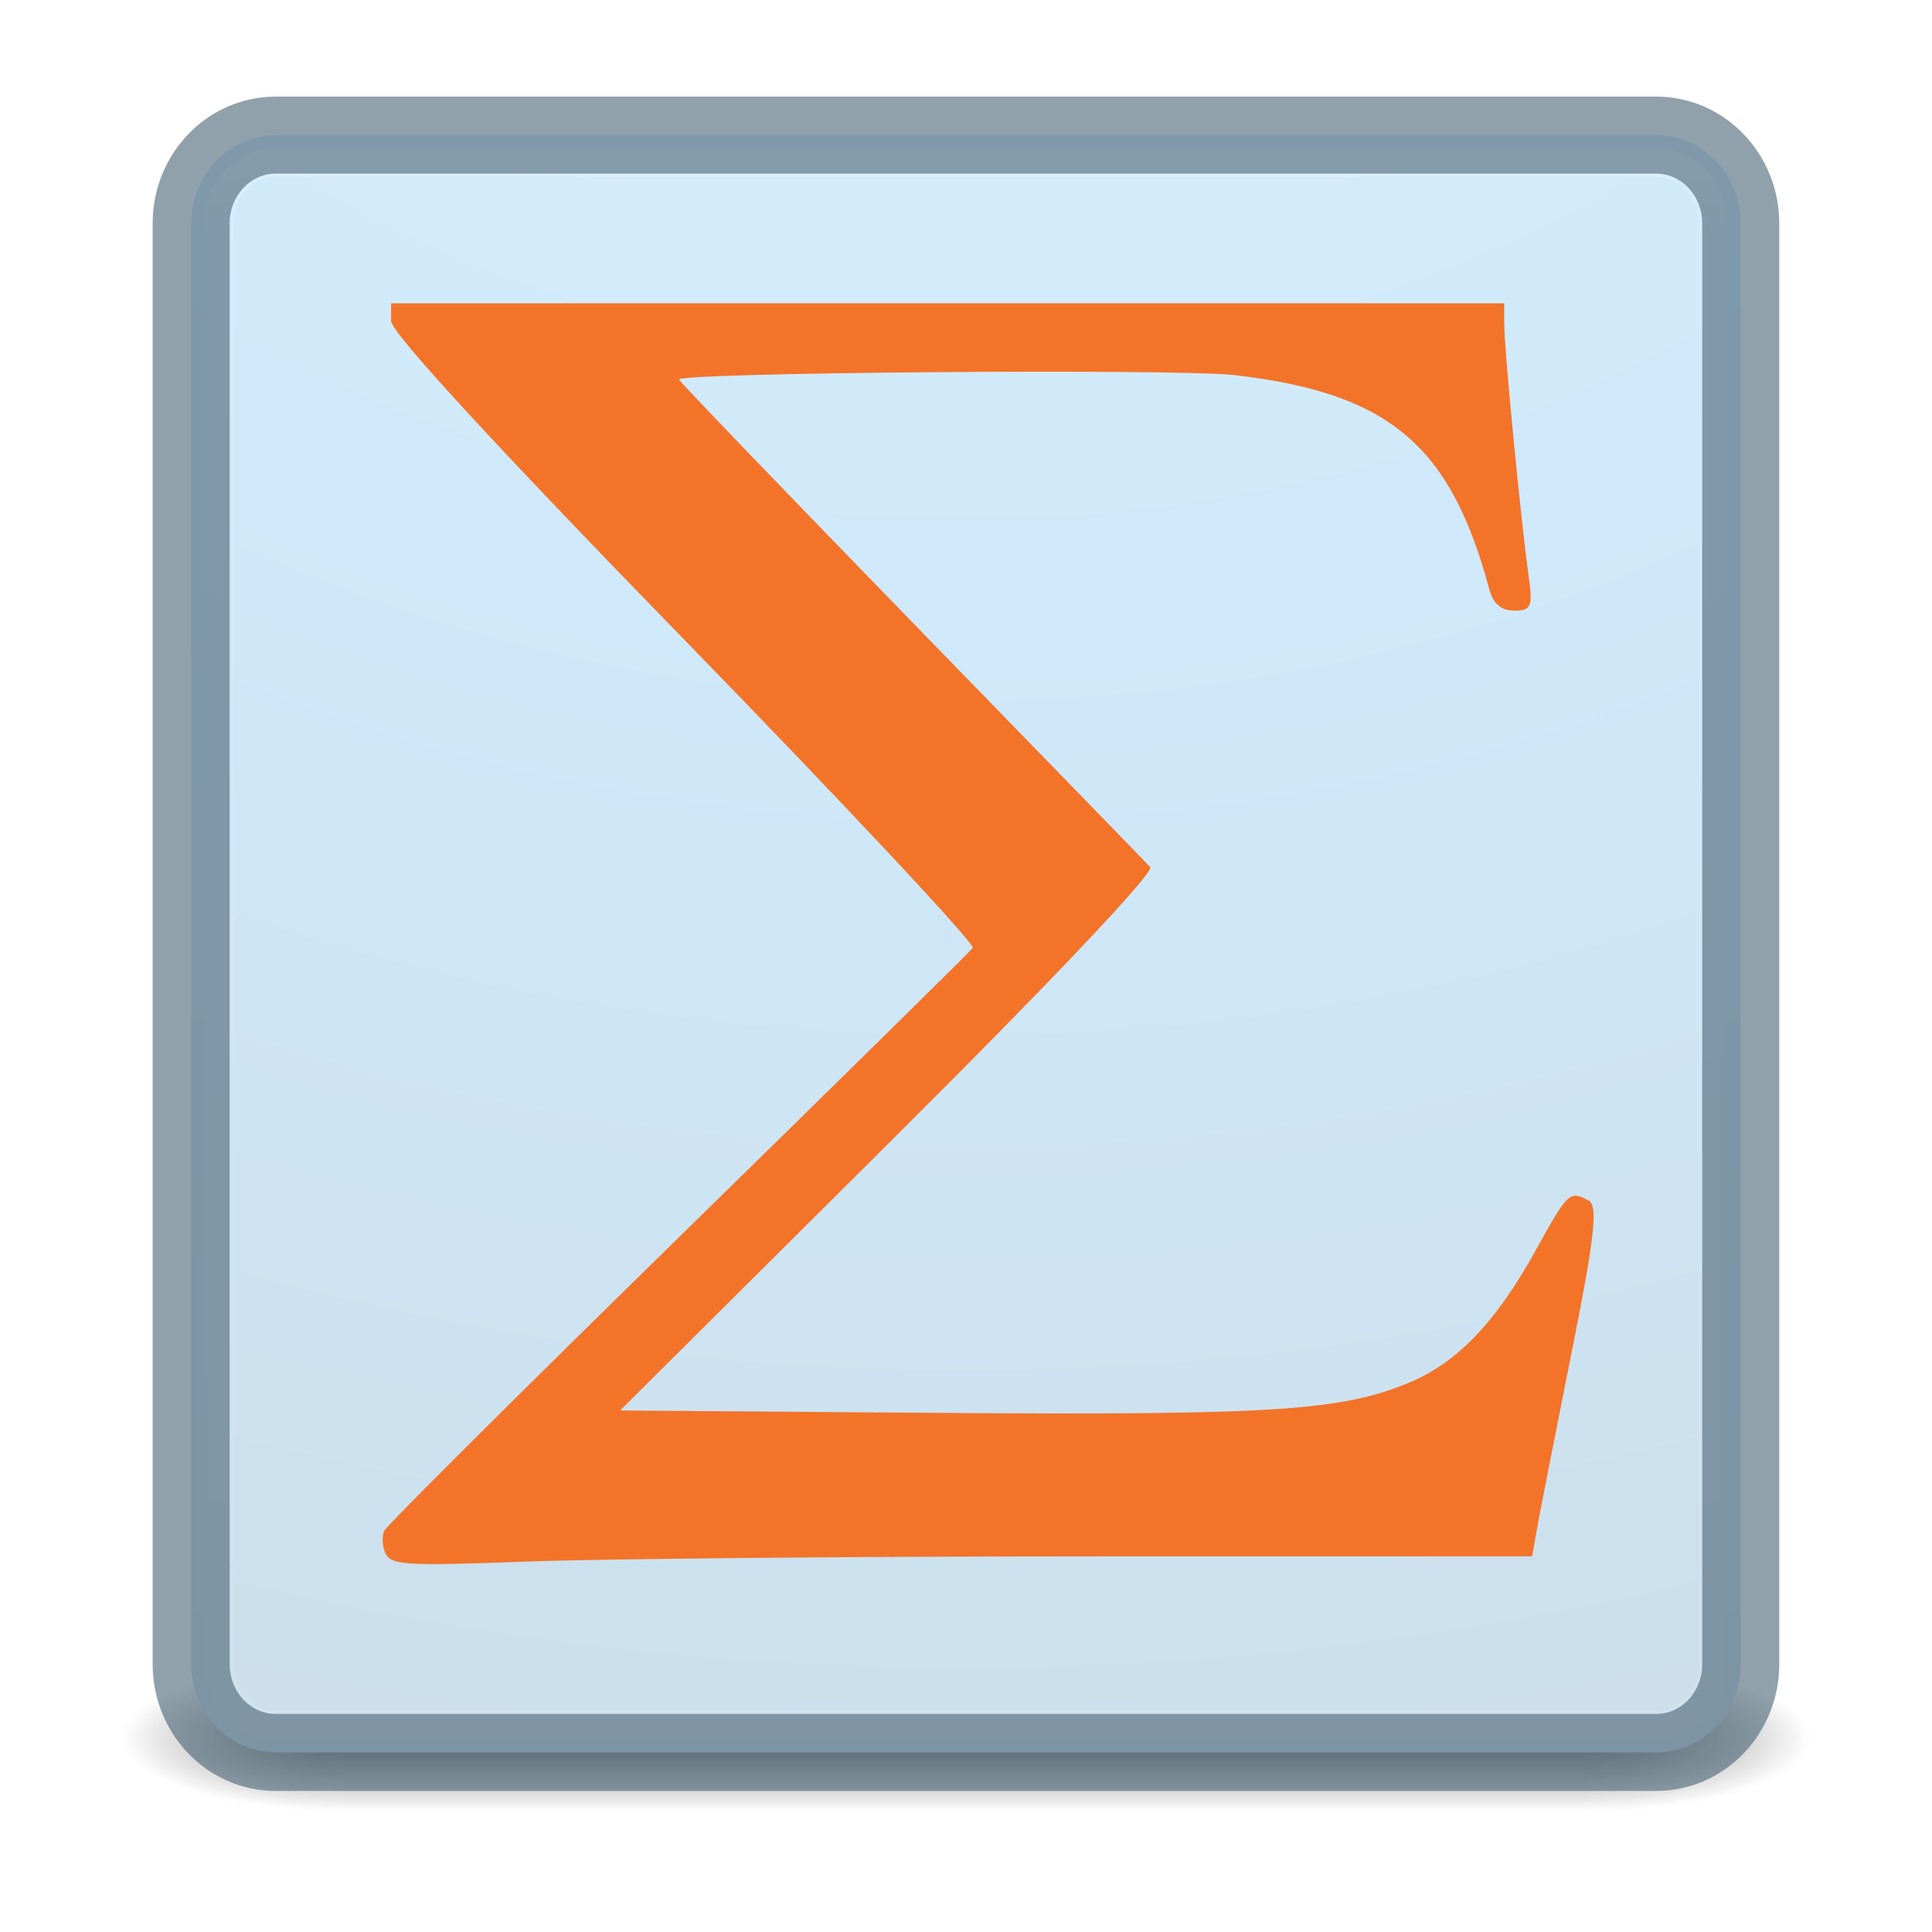
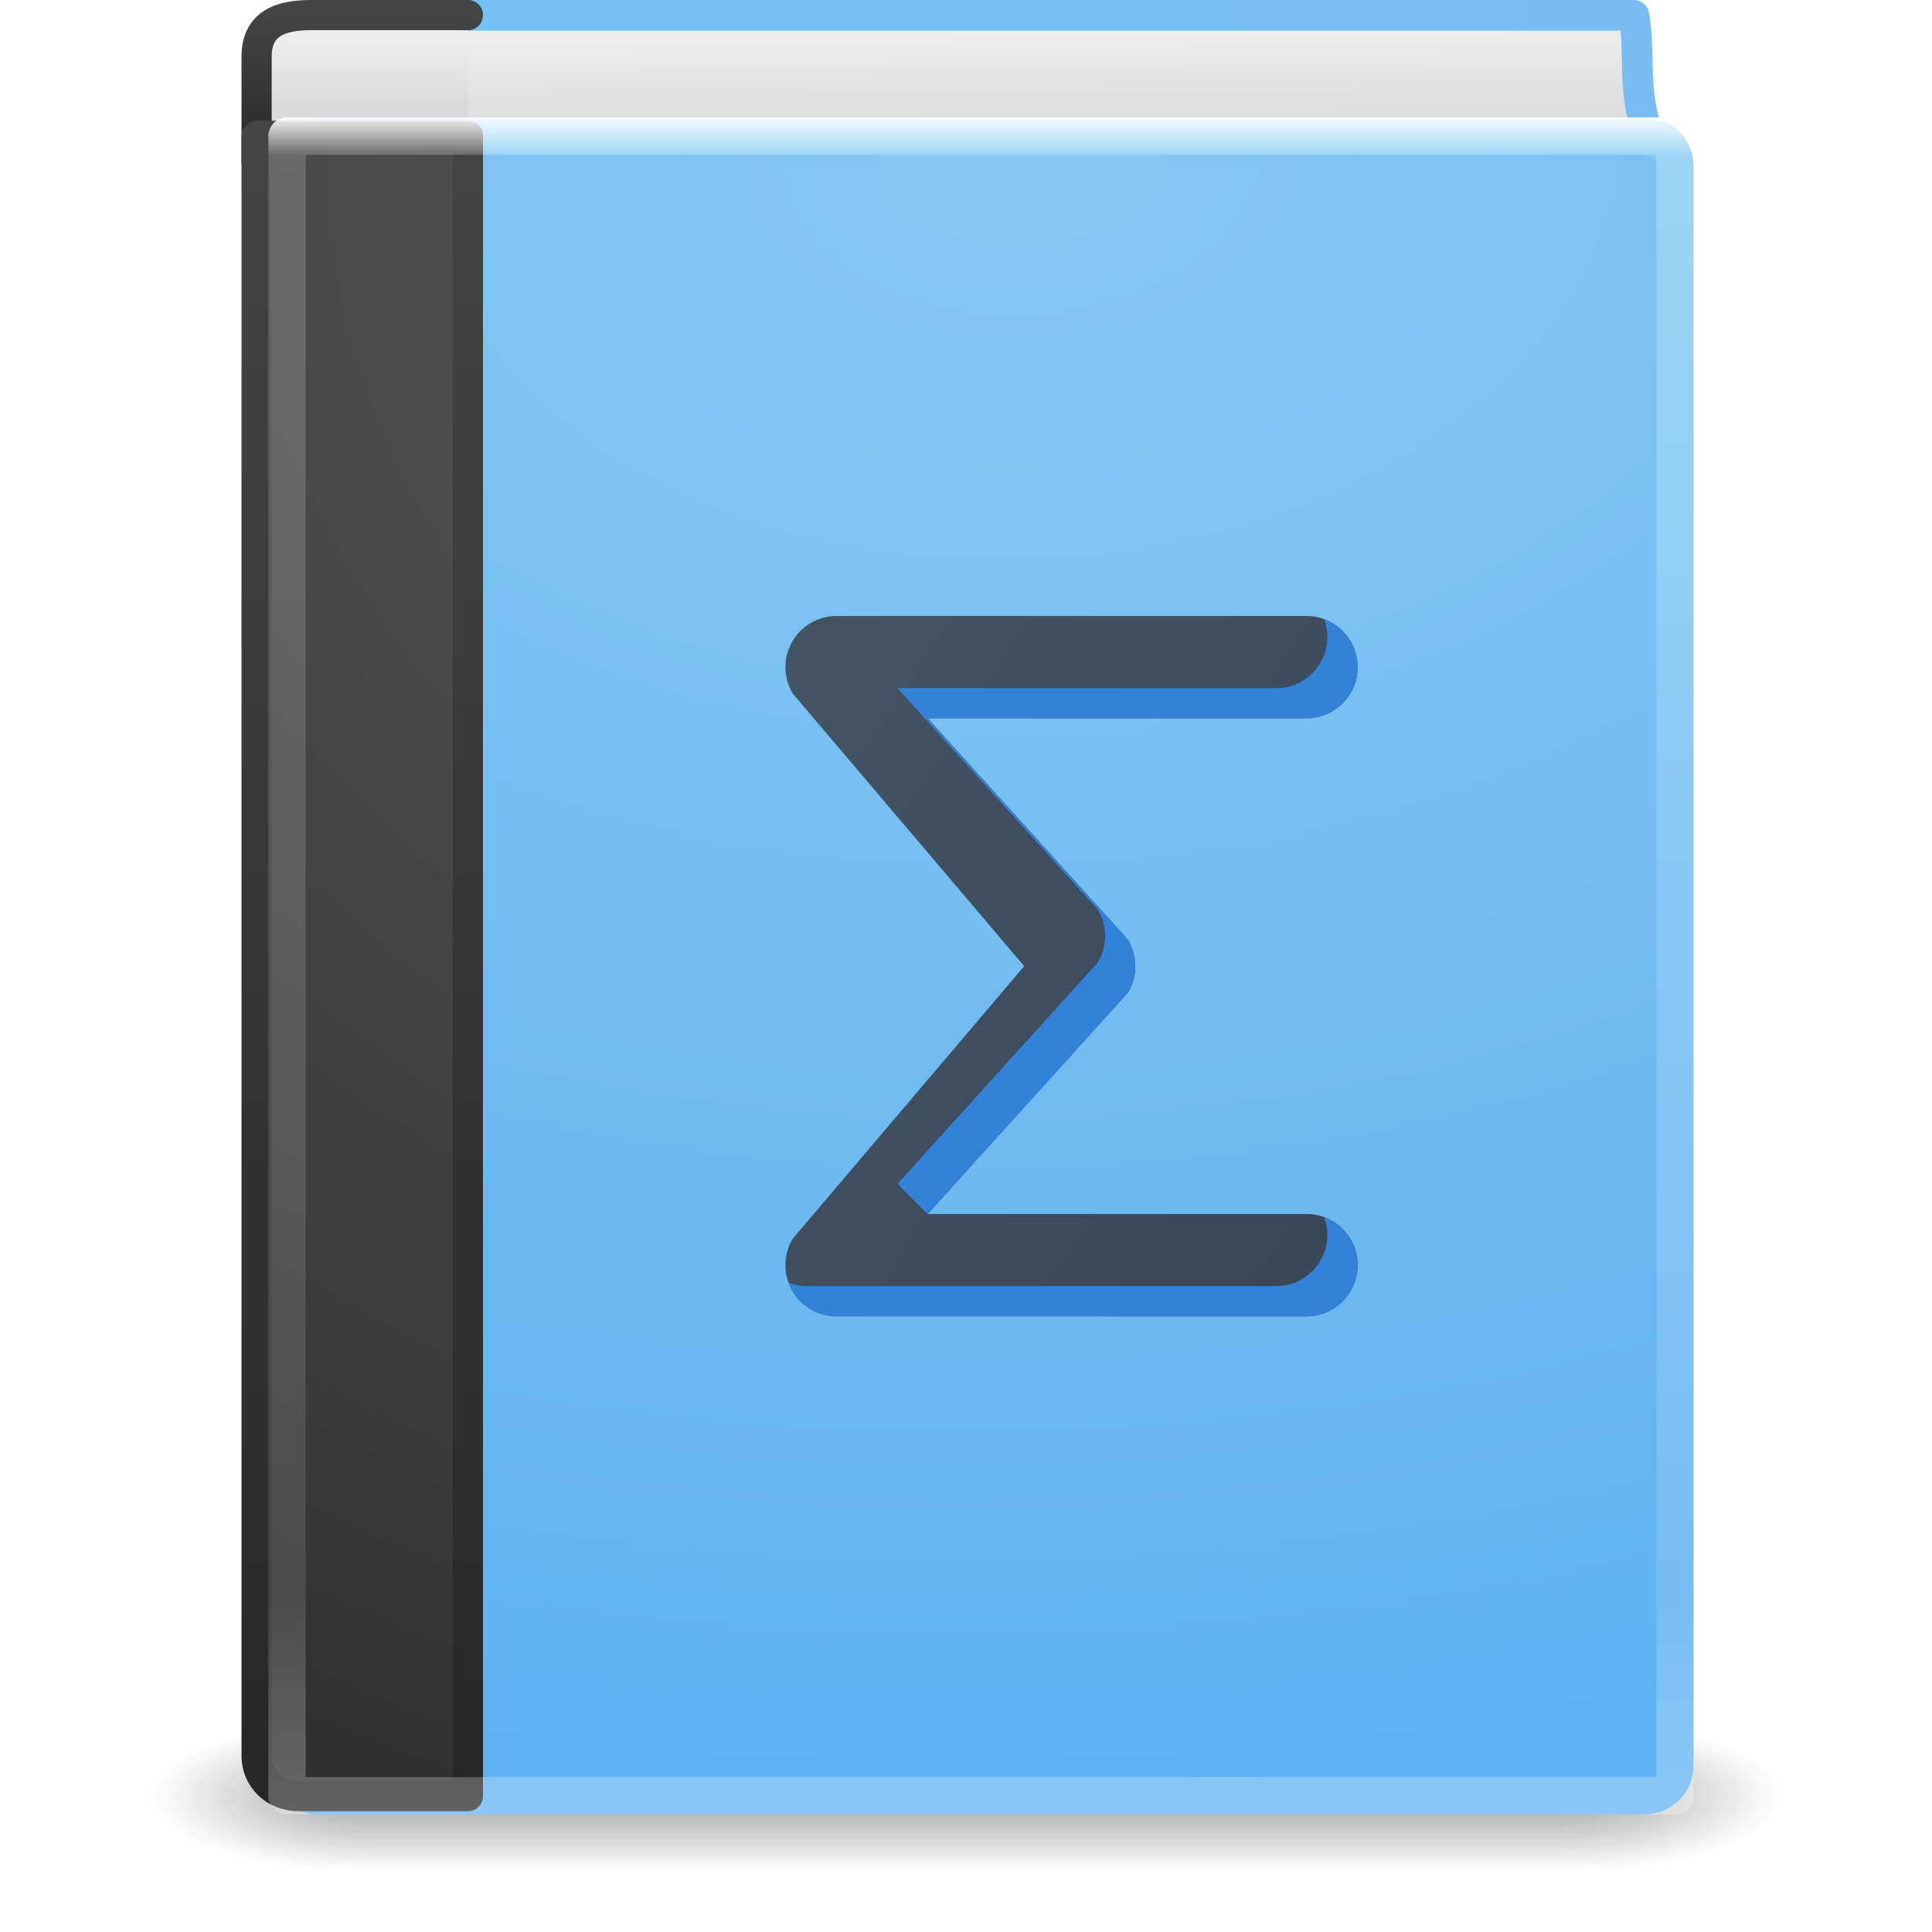
- <svg xmlns="http://www.w3.org/2000/svg" xmlns:xlink="http://www.w3.org/1999/xlink" width="16" height="16" id="svg2" version="1.1">
-   <defs id="defs4">
+ <svg xmlns="http://www.w3.org/2000/svg" xmlns:xlink="http://www.w3.org/1999/xlink" version="1.1" width="16" height="16" id="svg4223">
+   <defs id="defs4225">
+     <linearGradient id="linearGradient1077">
+       <stop style="stop-color:#445567;stop-opacity:1;" offset="0" id="stop1073" />
+       <stop style="stop-color:#253141;stop-opacity:1" offset="1" id="stop1075" />
+     </linearGradient>
+     <linearGradient id="linearGradient1190">
+       <stop offset="0" style="stop-color:#ffffff;stop-opacity:1" id="stop1182" />
+       <stop offset="0.025" style="stop-color:#ffffff;stop-opacity:0.179" id="stop1184" />
+       <stop offset="0.868" style="stop-color:#ffffff;stop-opacity:0.114" id="stop1186" />
+       <stop offset="1" style="stop-color:#ffffff;stop-opacity:0.277" id="stop1188" />
+     </linearGradient>
+     <linearGradient id="linearGradient1180">
+       <stop offset="0" style="stop-color:#73c2f0;stop-opacity:1" id="stop1176" />
+       <stop offset="1" style="stop-color:#77bdf4;stop-opacity:1" id="stop1178" />
+     </linearGradient>
+     <linearGradient id="linearGradient1174">
+       <stop id="stop1166" style="stop-color:#85caf2;stop-opacity:1" offset="0" />
+       <stop id="stop1172" style="stop-color:#5fb1f2;stop-opacity:1" offset="1" />
+     </linearGradient>
+     <linearGradient id="linearGradient1080">
+       <stop offset="0" style="stop-color:#5e9af3;stop-opacity:1;" id="stop1076" />
+       <stop offset="1" style="stop-color:#002e99;stop-opacity:1" id="stop1078" />
+     </linearGradient>
+     <linearGradient id="linearGradient1074">
+       <stop offset="0" style="stop-color:#85caf2;stop-opacity:1" id="stop1070" />
+       <stop offset="1" style="stop-color:#002e99;stop-opacity:1" id="stop1072" />
+     </linearGradient>
+     <linearGradient id="linearGradient4301">
+       <stop offset="0" style="stop-color:#5ebef3;stop-opacity:1;" id="stop4303" />
+       <stop offset="1" style="stop-color:#502c13;stop-opacity:1;" id="stop4305" />
+     </linearGradient>
+     <linearGradient id="linearGradient4251">
+       <stop id="stop4253" style="stop-color:#f3b15e;stop-opacity:1;" offset="0" />
+       <stop id="stop4255" style="stop-color:#502c13;stop-opacity:1;" offset="1" />
+     </linearGradient>
+     <linearGradient id="linearGradient4201">
+       <stop id="stop4203" style="stop-color:#ff5252;stop-opacity:1;" offset="0" />
+       <stop id="stop4205" style="stop-color:#6e3238;stop-opacity:1;" offset="1" />
+     </linearGradient>
+     <linearGradient id="linearGradient4151">
+       <stop offset="0" style="stop-color:#734747;stop-opacity:1;" id="stop4153" />
+       <stop offset="1" style="stop-color:#6f4545;stop-opacity:1;" id="stop4155" />
+     </linearGradient>
+     <linearGradient id="linearGradient4145">
+       <stop offset="0" style="stop-color:#a77171;stop-opacity:1;" id="stop4147" />
+       <stop offset="1" style="stop-color:#6f4545;stop-opacity:1;" id="stop4149" />
+     </linearGradient>
+     <linearGradient id="linearGradient4139">
+       <stop offset="0" style="stop-color:#f35e5e;stop-opacity:1;" id="stop4141" />
+       <stop offset="1" style="stop-color:#501319;stop-opacity:1;" id="stop4143" />
+     </linearGradient>
+     <linearGradient x1="24" y1="14.078" x2="24" y2="32.463" id="linearGradient3142-0" xlink:href="#linearGradient4070" gradientUnits="userSpaceOnUse" gradientTransform="matrix(1.216216,0,0,1.432432,2.810813,-2.37834)" />
+     <linearGradient id="linearGradient4070">
+       <stop id="stop4072" style="stop-color:#ffffff;stop-opacity:1" offset="0" />
+       <stop id="stop4074" style="stop-color:#ffffff;stop-opacity:0.235" offset="0.134" />
+       <stop id="stop4076" style="stop-color:#ffffff;stop-opacity:0.157" offset="0.947" />
+       <stop id="stop4078" style="stop-color:#ffffff;stop-opacity:0.392" offset="1" />
+     </linearGradient>
+     <radialGradient cx="13.003" cy="8.45" r="20" fx="13.003" fy="8.45" id="radialGradient3963" xlink:href="#linearGradient2867-449-88-871-390-598-476-591-434-148-57-177-641-289-620-227-114-444-680-744-8-7-7" gradientUnits="userSpaceOnUse" gradientTransform="matrix(0,1.915114,-1.624068,0,49.18345,-7.979005)" />
+     <linearGradient id="linearGradient2867-449-88-871-390-598-476-591-434-148-57-177-641-289-620-227-114-444-680-744-8-7-7">
+       <stop id="stop5430-8-6-8" style="stop-color:#5f5f5f;stop-opacity:1" offset="0" />
+       <stop id="stop5432-3-5-5" style="stop-color:#4f4f4f;stop-opacity:1" offset="0.262" />
+       <stop id="stop5434-1-6-9" style="stop-color:#3b3b3b;stop-opacity:1" offset="0.705" />
+       <stop id="stop5436-8-9-2" style="stop-color:#2b2b2b;stop-opacity:1" offset="1" />
+     </linearGradient>
+     <linearGradient x1="24" y1="31.26" x2="24" y2="10.166" id="linearGradient3965" xlink:href="#linearGradient3707-319-631-407-324-616-674-812-821-107-178-392-400-6-7-3" gradientUnits="userSpaceOnUse" gradientTransform="matrix(1.709209,0,0,1.812162,-5.560759,-12.07021)" />
+     <linearGradient id="linearGradient3707-319-631-407-324-616-674-812-821-107-178-392-400-6-7-3">
+       <stop id="stop5440-4-4-64" style="stop-color:#272727;stop-opacity:1" offset="0" />
+       <stop id="stop5442-3-5-7" style="stop-color:#454545;stop-opacity:1" offset="1" />
+     </linearGradient>
+     <linearGradient x1="24" y1="5" x2="24" y2="43" id="linearGradient3142" xlink:href="#linearGradient3731" gradientUnits="userSpaceOnUse" gradientTransform="matrix(1.216216,0,0,1.432432,2.810813,-2.378363)" />
+     <linearGradient id="linearGradient3731">
+       <stop id="stop3733" style="stop-color:#ffffff;stop-opacity:1" offset="0" />
+       <stop id="stop3735" style="stop-color:#ffffff;stop-opacity:0.235" offset="0.027" />
+       <stop id="stop3737" style="stop-color:#ffffff;stop-opacity:0.157" offset="0.974" />
+       <stop id="stop3739" style="stop-color:#ffffff;stop-opacity:0.392" offset="1" />
+     </linearGradient>
+     <radialGradient cx="7.496" cy="8.45" r="20" fx="7.496" fy="8.45" id="radialGradient3145" xlink:href="#linearGradient2867-449-88-871-390-598-476-591-434-148-57-177-641-289-620-227-114-444-680-744-8" gradientUnits="userSpaceOnUse" gradientTransform="matrix(2.7199858e-8,3.295755,-3.46116,-6.0720387e-8,65.04615,-19.38243)" />
+     <linearGradient id="linearGradient2867-449-88-871-390-598-476-591-434-148-57-177-641-289-620-227-114-444-680-744-8">
+       <stop id="stop5430-8" style="stop-color:#5f5f5f;stop-opacity:1" offset="0" />
+       <stop id="stop5432-3" style="stop-color:#4f4f4f;stop-opacity:1" offset="0.262" />
+       <stop id="stop5434-1" style="stop-color:#3b3b3b;stop-opacity:1" offset="0.705" />
+       <stop id="stop5436-8" style="stop-color:#2b2b2b;stop-opacity:1" offset="1" />
+     </linearGradient>
+     <linearGradient x1="24" y1="44" x2="24" y2="3.899" id="linearGradient3147" xlink:href="#linearGradient3707-319-631-407-324-616-674-812-821-107-178-392-400-6" gradientUnits="userSpaceOnUse" gradientTransform="matrix(1.4,0,0,1.410256,2.200001,-1.846174)" />
+     <linearGradient id="linearGradient3707-319-631-407-324-616-674-812-821-107-178-392-400-6">
+       <stop id="stop5440-4" style="stop-color:#272727;stop-opacity:1" offset="0" />
+       <stop id="stop5442-3" style="stop-color:#454545;stop-opacity:1" offset="1" />
+     </linearGradient>
+     <linearGradient id="linearGradient8967">
+       <stop id="stop8969" style="stop-color:#5e9af3;stop-opacity:1;" offset="0" />
+       <stop id="stop8971" style="stop-color:#2d3c59;stop-opacity:1;" offset="1" />
+     </linearGradient>
+     <linearGradient x1="32.256" y1="4.683" x2="32.256" y2="60.876" id="linearGradient3153" xlink:href="#linearGradient3319" gradientUnits="userSpaceOnUse" gradientTransform="matrix(0.9482528,0,0,0.9889482,2.155905,-0.3658631)" />
+     <linearGradient id="linearGradient3319">
+       <stop id="stop3321" style="stop-color:#7189a7;stop-opacity:1;" offset="0" />
+       <stop id="stop3323" style="stop-color:#45556f;stop-opacity:1;" offset="1" />
+     </linearGradient>
+     <linearGradient x1="10.654" y1="1" x2="10.654" y2="3" id="linearGradient3156" xlink:href="#linearGradient2346" gradientUnits="userSpaceOnUse" gradientTransform="matrix(1.4,0,0,1.250008,-0.6000138,-0.1250361)" />
+     <linearGradient id="linearGradient2346">
+       <stop id="stop2348" style="stop-color:#eeeeee;stop-opacity:1" offset="0" />
+       <stop id="stop2350" style="stop-color:#d9d9da;stop-opacity:1" offset="1" />
+     </linearGradient>
+     <linearGradient x1="24" y1="44" x2="24" y2="3.899" id="linearGradient3158" xlink:href="#linearGradient3707-319-631-407-324-616-674-812-821-107-178-392-400-6-2" gradientUnits="userSpaceOnUse" gradientTransform="matrix(1.4,0,0,0.1282052,2.200352,-0.07692425)" />
+     <linearGradient id="linearGradient3707-319-631-407-324-616-674-812-821-107-178-392-400-6-2">
+       <stop id="stop5440-4-8" style="stop-color:#272727;stop-opacity:1" offset="0" />
+       <stop id="stop5442-3-8" style="stop-color:#454545;stop-opacity:1" offset="1" />
+     </linearGradient>
+     <linearGradient id="linearGradient4652">
+       <stop id="stop4654" style="stop-color:#9b876c;stop-opacity:1" offset="0" />
+       <stop id="stop4656" style="stop-color:#9b876c;stop-opacity:1" offset="0.96" />
+       <stop id="stop4658" style="stop-color:#c2c2c2;stop-opacity:1" offset="0.963" />
+       <stop id="stop4660" style="stop-color:#c2c2c2;stop-opacity:1" offset="1" />
+     </linearGradient>
+     <linearGradient x1="24.627" y1="3.123" x2="24.64" y2="4.883" id="linearGradient4219" xlink:href="#linearGradient2346" gradientUnits="userSpaceOnUse" gradientTransform="matrix(1.348499,0,0,2.041836,1.284769,-5.518333)" />
+     <linearGradient x1="5.212" y1="0.065" x2="54.887" y2="0.065" id="linearGradient4221" xlink:href="#linearGradient4652" gradientUnits="userSpaceOnUse" gradientTransform="matrix(0.9620091,0,0,0.99188,2.534991,-0.2236392)" />
+     <radialGradient cx="4.993" cy="43.5" r="2.5" fx="4.993" fy="43.5" id="radialGradient2873-966-168" xlink:href="#linearGradient3688-166-749" gradientUnits="userSpaceOnUse" gradientTransform="matrix(2.003784,0,0,1.4,27.98813,-17.4)" />
+     <linearGradient id="linearGradient3688-166-749">
+       <stop id="stop2883" style="stop-color:#181818;stop-opacity:1" offset="0" />
+       <stop id="stop2885" style="stop-color:#181818;stop-opacity:0" offset="1" />
+     </linearGradient>
+     <radialGradient cx="4.993" cy="43.5" r="2.5" fx="4.993" fy="43.5" id="radialGradient2875-742-326" xlink:href="#linearGradient3688-464-309" gradientUnits="userSpaceOnUse" gradientTransform="matrix(2.003784,0,0,1.4,-20.01187,-104.4)" />
+     <linearGradient id="linearGradient3688-464-309">
+       <stop id="stop2889" style="stop-color:#181818;stop-opacity:1" offset="0" />
+       <stop id="stop2891" style="stop-color:#181818;stop-opacity:0" offset="1" />
+     </linearGradient>
+     <linearGradient x1="25.058" y1="47.028" x2="25.058" y2="39.999" id="linearGradient2877-634-617" xlink:href="#linearGradient3702-501-757" gradientUnits="userSpaceOnUse" />
+     <linearGradient id="linearGradient3702-501-757">
+       <stop id="stop2895" style="stop-color:#181818;stop-opacity:0" offset="0" />
+       <stop id="stop2897" style="stop-color:#181818;stop-opacity:1" offset="0.5" />
+       <stop id="stop2899" style="stop-color:#181818;stop-opacity:0" offset="1" />
+     </linearGradient>
+     <radialGradient cx="32.5" cy="8.557" r="23.5" fx="32.5" fy="8.557" id="radialGradient3831" xlink:href="#linearGradient8967" gradientUnits="userSpaceOnUse" gradientTransform="matrix(0,2.8186,-3.358332,0,61.2356,-87.53716)" />
+     <linearGradient id="linearGradient3242-7">
+       <stop id="stop3244-5" style="stop-color:#eef87e;stop-opacity:1" offset="0" />
+       <stop id="stop3246-9" style="stop-color:#cde34f;stop-opacity:1" offset="0.262" />
+       <stop id="stop3248-7" style="stop-color:#93b723;stop-opacity:1" offset="0.661" />
+       <stop id="stop3250-8" style="stop-color:#5a7e0d;stop-opacity:1" offset="1" />
+     </linearGradient>
+     <linearGradient id="linearGradient2490-3">
+       <stop id="stop2492-3" style="stop-color:#3f7010;stop-opacity:1" offset="0" />
+       <stop id="stop2494-8" style="stop-color:#84a718;stop-opacity:1" offset="1" />
+     </linearGradient>
+     <linearGradient x1="22.369" y1="8.032" x2="22.369" y2="38.274" id="linearGradient3076" xlink:href="#linearGradient4418" gradientUnits="userSpaceOnUse" gradientTransform="matrix(0.810162,0,0,0.8052748,30.87761,31.35532)" />
+     <linearGradient id="linearGradient4418">
+       <stop id="stop4420" style="stop-color:#ffffff;stop-opacity:1" offset="0" />
+       <stop id="stop4422" style="stop-color:#ffffff;stop-opacity:0.235" offset="0.384" />
+       <stop id="stop4424" style="stop-color:#ffffff;stop-opacity:0.157" offset="0.617" />
+       <stop id="stop4426" style="stop-color:#ffffff;stop-opacity:0.392" offset="1" />
+     </linearGradient>
+     <radialGradient cx="65.916" cy="48.449" r="31" fx="65.916" fy="48.449" id="radialGradient3345" xlink:href="#linearGradient3242-7" gradientUnits="userSpaceOnUse" gradientTransform="matrix(0,1.242076,-1.351224,0,114.6003,-44.65654)" />
+     <linearGradient x1="72.422" y1="123.191" x2="72.422" y2="52.809" id="linearGradient3347" xlink:href="#linearGradient2490-3" gradientUnits="userSpaceOnUse" gradientTransform="matrix(0.3711735,0,0,0.3742099,16.33673,17.05632)" />
+     <linearGradient id="linearGradient3977-4">
+       <stop offset="0" style="stop-color:#ffffff;stop-opacity:1;" id="stop3979-7" />
+       <stop id="stop3981-6" style="stop-color:#ffffff;stop-opacity:0.235;" offset="0.036" />
+       <stop offset="0.951" style="stop-color:#ffffff;stop-opacity:0.157;" id="stop3983-5" />
+       <stop offset="1" style="stop-color:#ffffff;stop-opacity:0.392;" id="stop3985-6" />
+     </linearGradient>
+     <linearGradient id="linearGradient3600-9">
+       <stop id="stop3602-3" style="stop-color:#f4f4f4;stop-opacity:1" offset="0" />
+       <stop id="stop3604-7" style="stop-color:#dbdbdb;stop-opacity:1" offset="1" />
+     </linearGradient>
+     <linearGradient id="linearGradient3104">
+       <stop id="stop3106" style="stop-color:#a0a0a0;stop-opacity:1;" offset="0" />
+       <stop id="stop3108" style="stop-color:#bebebe;stop-opacity:1;" offset="1" />
+     </linearGradient>
+     <linearGradient id="linearGradient5048">
+       <stop offset="0" style="stop-color:#000000;stop-opacity:0" id="stop5050" />
+       <stop offset="0.5" style="stop-color:#000000;stop-opacity:1" id="stop5056" />
+       <stop offset="1" style="stop-color:#000000;stop-opacity:0" id="stop5052" />
+     </linearGradient>
+     <linearGradient id="linearGradient5060">
+       <stop offset="0" style="stop-color:#000000;stop-opacity:1" id="stop5062" />
+       <stop offset="1" style="stop-color:#000000;stop-opacity:0" id="stop5064" />
+     </linearGradient>
+     <linearGradient gradientTransform="matrix(0.09153846,0,0,0.02058823,-1.084616,49.45142)" gradientUnits="userSpaceOnUse" xlink:href="#linearGradient5048-7" id="linearGradient3128" y2="609.505" x2="302.857" y1="366.648" x1="302.857" />
+     <linearGradient id="linearGradient5048-7">
+       <stop offset="0" style="stop-color:#000000;stop-opacity:0" id="stop5050-3" />
+       <stop offset="0.5" style="stop-color:#000000;stop-opacity:1" id="stop5056-3" />
+       <stop offset="1" style="stop-color:#000000;stop-opacity:0" id="stop5052-6" />
+     </linearGradient>
+     <radialGradient gradientTransform="matrix(-0.03132632,0,0,0.02058823,28.77914,49.45142)" gradientUnits="userSpaceOnUse" xlink:href="#linearGradient5060-8" id="radialGradient3060" fy="486.648" fx="605.714" r="117.143" cy="486.648" cx="605.714" />
+     <linearGradient id="linearGradient5060-8">
+       <stop offset="0" style="stop-color:#000000;stop-opacity:1" id="stop5062-9" />
+       <stop offset="1" style="stop-color:#000000;stop-opacity:0" id="stop5064-2" />
+     </linearGradient>
+     <radialGradient gradientTransform="matrix(0.03132633,0,0,0.02058823,35.22086,49.45142)" gradientUnits="userSpaceOnUse" xlink:href="#linearGradient5060-8" id="radialGradient3057" fy="486.648" fx="605.714" r="117.143" cy="486.648" cx="605.714" />
+     <linearGradient id="linearGradient3600-9-3">
+       <stop offset="0" style="stop-color:#f4f4f4;stop-opacity:1" id="stop3602-3-0" />
+       <stop offset="1" style="stop-color:#dbdbdb;stop-opacity:1" id="stop3604-7-5" />
+     </linearGradient>
+     <linearGradient gradientTransform="matrix(1.314283,0,0,1.260239,0.4572141,-2.17932)" gradientUnits="userSpaceOnUse" xlink:href="#linearGradient3600-9-3" id="linearGradient3054" y2="47.013" x2="25.132" y1="0.985" x1="25.132" />
+     <linearGradient id="linearGradient3977-4-1">
+       <stop offset="0" style="stop-color:#ffffff;stop-opacity:1" id="stop3979-7-7" />
+       <stop offset="0.012" style="stop-color:#ffffff;stop-opacity:0.235" id="stop3981-6-3" />
+       <stop offset="0.988" style="stop-color:#ffffff;stop-opacity:0.157" id="stop3983-5-7" />
+       <stop offset="1" style="stop-color:#ffffff;stop-opacity:0.392" id="stop3985-6-7" />
+     </linearGradient>
+     <linearGradient gradientTransform="matrix(1.216216,0,0,1.540538,2.810818,-6.97295)" gradientUnits="userSpaceOnUse" xlink:href="#linearGradient3977-4-1" id="linearGradient3051" y2="42.1" x2="24" y1="5.864" x1="24" />
+     <linearGradient id="linearGradient3104-6">
+       <stop offset="0" style="stop-color:#000000;stop-opacity:0.318" id="stop3106-3" />
+       <stop offset="1" style="stop-color:#000000;stop-opacity:0.24" id="stop3108-9" />
+     </linearGradient>
+     <linearGradient gradientTransform="matrix(1.084352,0,0,1.199737,79.55086,-4.16286)" gradientUnits="userSpaceOnUse" xlink:href="#linearGradient3104-6" id="linearGradient3048" y2="2.906" x2="-51.786" y1="50.786" x1="-51.786" />
+     <linearGradient id="linearGradient3104-5">
+       <stop offset="0" style="stop-color:#aaaaaa;stop-opacity:1" id="stop3106-2" />
+       <stop offset="1" style="stop-color:#c8c8c8;stop-opacity:1" id="stop3108-5" />
+     </linearGradient>
+     <linearGradient gradientTransform="matrix(1.342857,0,0,1.34074,-2.433093,-4.25203)" gradientUnits="userSpaceOnUse" xlink:href="#linearGradient3104-5" id="linearGradient3072" y2="3.364" x2="22.004" y1="47.813" x1="22.004" />
+     <radialGradient xlink:href="#linearGradient3688-166-749" id="radialGradient4115" gradientUnits="userSpaceOnUse" gradientTransform="matrix(2.003784,0,0,1.4,27.98813,-17.4)" cx="4.993" cy="43.5" fx="4.993" fy="43.5" r="2.5" />
+     <radialGradient xlink:href="#linearGradient3688-464-309" id="radialGradient4117" gradientUnits="userSpaceOnUse" gradientTransform="matrix(2.003784,0,0,1.4,-20.01187,-104.4)" cx="4.993" cy="43.5" fx="4.993" fy="43.5" r="2.5" />
+     <linearGradient xlink:href="#linearGradient3702-501-757" id="linearGradient4119" gradientUnits="userSpaceOnUse" x1="25.058" y1="47.028" x2="25.058" y2="39.999" />
+     <linearGradient xlink:href="#linearGradient2346" id="linearGradient4121" gradientUnits="userSpaceOnUse" gradientTransform="matrix(0.3371249,0,0,0.5104589,0.3211923,46.62042)" x1="24.627" y1="3.123" x2="24.64" y2="4.883" />
+     <linearGradient xlink:href="#linearGradient1180" id="linearGradient4123" gradientUnits="userSpaceOnUse" gradientTransform="matrix(0.2405023,0,0,0.24797,0.6337478,47.94409)" x1="5.212" y1="0.065" x2="54.887" y2="0.065" />
+     <linearGradient xlink:href="#linearGradient2346" id="linearGradient4125" gradientUnits="userSpaceOnUse" gradientTransform="matrix(0.35,0,0,0.312502,-0.1500035,47.96874)" x1="10.654" y1="1" x2="10.654" y2="3" />
+     <linearGradient xlink:href="#linearGradient3707-319-631-407-324-616-674-812-821-107-178-392-400-6-2" id="linearGradient4127" gradientUnits="userSpaceOnUse" gradientTransform="matrix(0.35,0,0,0.03205129,0.550088,47.98077)" x1="24" y1="44" x2="24" y2="3.899" />
+     <radialGradient xlink:href="#linearGradient1174" id="radialGradient4129" gradientUnits="userSpaceOnUse" gradientTransform="matrix(0.02447971,0.5781712,-0.8388315,0.03551604,14.49968,29.97529)" cx="32.806" cy="8.157" fx="32.806" fy="8.157" r="23.5" />
+     <linearGradient xlink:href="#linearGradient1174" id="linearGradient4131" gradientUnits="userSpaceOnUse" gradientTransform="matrix(0.2370632,0,0,0.2472371,0.5389763,47.90854)" x1="33.416" y1="5.355" x2="32.256" y2="60.876" />
+     <radialGradient xlink:href="#linearGradient2867-449-88-871-390-598-476-591-434-148-57-177-641-289-620-227-114-444-680-744-8" id="radialGradient4133" gradientUnits="userSpaceOnUse" gradientTransform="matrix(0,0.8239388,-0.8652899,-1.5180096e-8,16.26154,43.15439)" cx="7.496" cy="8.45" fx="7.496" fy="8.45" r="20" />
+     <linearGradient xlink:href="#linearGradient3707-319-631-407-324-616-674-812-821-107-178-392-400-6" id="linearGradient4135" gradientUnits="userSpaceOnUse" gradientTransform="matrix(0.3500001,0,0,0.3525641,0.5500002,47.53846)" x1="24" y1="44" x2="24" y2="3.899" />
+     <linearGradient xlink:href="#linearGradient1190" id="linearGradient4137" gradientUnits="userSpaceOnUse" gradientTransform="matrix(0.3106869,0,0,0.371493,0.6684239,47.08417)" x1="24" y1="5" x2="24" y2="43" />
    <linearGradient id="linearGradient25914">
-       <stop style="stop-color:#000000;stop-opacity:1;" offset="0" id="stop25916" />
-       <stop id="stop25922" offset="0.5" style="stop-color:#000000;stop-opacity:0.251;" />
-       <stop style="stop-color:#000000;stop-opacity:1;" offset="1" id="stop25918" />
+       <stop id="stop25916" offset="0" style="stop-color:#000000;stop-opacity:1;" />
+       <stop style="stop-color:#000000;stop-opacity:0.251;" offset="0.5" id="stop25922" />
+       <stop id="stop25918" offset="1" style="stop-color:#000000;stop-opacity:1;" />
    </linearGradient>
    <linearGradient id="linearGradient3671-580-6">
-       <stop id="stop4088-6" style="stop-color:#daeefb;stop-opacity:1;" offset="0" />
-       <stop id="stop4090-4" style="stop-color:#cfe9fa;stop-opacity:1;" offset="0.262" />
-       <stop id="stop4092-6" style="stop-color:#c9d6de;stop-opacity:1;" offset="0.705" />
-       <stop id="stop4094-2" style="stop-color:#7797ab;stop-opacity:1;" offset="1" />
+       <stop offset="0" style="stop-color:#daeefb;stop-opacity:1;" id="stop4088-6" />
+       <stop offset="0.262" style="stop-color:#cfe9fa;stop-opacity:1;" id="stop4090-4" />
+       <stop offset="0.705" style="stop-color:#c9d6de;stop-opacity:1;" id="stop4092-6" />
+       <stop offset="1" style="stop-color:#7797ab;stop-opacity:1;" id="stop4094-2" />
    </linearGradient>
    <linearGradient id="linearGradient3707-662-8">
-       <stop id="stop4098-9" style="stop-color:#542f57;stop-opacity:1" offset="0" />
-       <stop id="stop4100-6" style="stop-color:#bb5ca4;stop-opacity:1" offset="1" />
+       <stop offset="0" style="stop-color:#542f57;stop-opacity:1" id="stop4098-9" />
+       <stop offset="1" style="stop-color:#bb5ca4;stop-opacity:1" id="stop4100-6" />
    </linearGradient>
    <linearGradient id="linearGradient3924-2-2-5-8">
-       <stop id="stop3926-9-4-9-6" style="stop-color:#ffffff;stop-opacity:1" offset="0" />
-       <stop id="stop3928-9-8-6-5" style="stop-color:#ffffff;stop-opacity:0.235" offset="0.063" />
-       <stop id="stop3930-3-5-1-7" style="stop-color:#ffffff;stop-opacity:0.157" offset="0.951" />
-       <stop id="stop3932-8-0-4-8" style="stop-color:#ffffff;stop-opacity:0.392" offset="1" />
-     </linearGradient>
-     <radialGradient cx="4.993" cy="43.5" r="2.5" fx="4.993" fy="43.5" id="radialGradient3337-2-2" xlink:href="#linearGradient3688-166-749-4-0-3-8" gradientUnits="userSpaceOnUse" gradientTransform="matrix(2.003784,0,0,1.4,27.98813,-17.4)" />
-     <linearGradient id="linearGradient3688-166-749-4-0-3-8">
-       <stop id="stop2883-4-0-1-8" style="stop-color:#181818;stop-opacity:1" offset="0" />
-       <stop id="stop2885-9-2-9-6" style="stop-color:#181818;stop-opacity:0" offset="1" />
-     </linearGradient>
-     <radialGradient cx="4.993" cy="43.5" r="2.5" fx="4.993" fy="43.5" id="radialGradient3339-1-4" xlink:href="#linearGradient3688-464-309-9-2-4-2" gradientUnits="userSpaceOnUse" gradientTransform="matrix(2.003784,0,0,1.4,-20.01187,-104.4)" />
-     <linearGradient id="linearGradient3688-464-309-9-2-4-2">
-       <stop id="stop2889-7-9-6-9" style="stop-color:#181818;stop-opacity:1" offset="0" />
-       <stop id="stop2891-6-6-1-7" style="stop-color:#181818;stop-opacity:0" offset="1" />
-     </linearGradient>
-     <linearGradient id="linearGradient3702-501-757-8-4-1-1">
-       <stop id="stop2895-8-9-9-1" style="stop-color:#181818;stop-opacity:0" offset="0" />
-       <stop id="stop2897-7-8-7-7" style="stop-color:#181818;stop-opacity:1" offset="0.5" />
-       <stop id="stop2899-4-5-1-5" style="stop-color:#181818;stop-opacity:0" offset="1" />
-     </linearGradient>
-     <radialGradient xlink:href="#linearGradient3671-580-6" id="radialGradient24427" cx="32" cy="1024.362" fx="32" fy="1024.362" r="7" gradientTransform="matrix(1,0,0,1.714286,0,-731.6873)" gradientUnits="userSpaceOnUse" />
-     <linearGradient xlink:href="#linearGradient3671-580-6" id="linearGradient24444" x1="32" y1="24" x2="32" y2="48" gradientUnits="userSpaceOnUse" />
-     <radialGradient xlink:href="#linearGradient3688-166-749-4-0-3-8" id="radialGradient3320" gradientUnits="userSpaceOnUse" gradientTransform="matrix(2.003784,0,0,1.4,27.98813,-17.4)" cx="4.993" cy="43.5" fx="4.993" fy="43.5" r="2.5" />
-     <radialGradient xlink:href="#linearGradient3688-464-309-9-2-4-2" id="radialGradient3322" gradientUnits="userSpaceOnUse" gradientTransform="matrix(2.003784,0,0,1.4,-20.01187,-104.4)" cx="4.993" cy="43.5" fx="4.993" fy="43.5" r="2.5" />
-     <linearGradient xlink:href="#linearGradient3702-501-757-8-4-1-1" id="linearGradient3324" gradientUnits="userSpaceOnUse" x1="25.058" y1="47.028" x2="25.058" y2="39.999" />
-     <radialGradient xlink:href="#linearGradient3671-580-6" id="radialGradient3326" gradientUnits="userSpaceOnUse" gradientTransform="matrix(0,9.65076,-11.86866,0,143.5565,919.1414)" cx="7.145" cy="10.031" fx="7.145" fy="10.031" r="12.672" />
-     <linearGradient xlink:href="#linearGradient3924-2-2-5-8" id="linearGradient3328" gradientUnits="userSpaceOnUse" gradientTransform="matrix(1.074322,0,0,1.07534,-1.28378,1001.967)" x1="24" y1="5" x2="24" y2="43" />
-     <linearGradient xlink:href="#linearGradient3924-2-2-5-8" id="linearGradient3371" gradientUnits="userSpaceOnUse" gradientTransform="matrix(0.3342345,0,0,0.3497711,-0.02164119,1035.784)" x1="24" y1="5" x2="24" y2="43" />
-     <radialGradient xlink:href="#linearGradient3671-580-6" id="radialGradient3374" gradientUnits="userSpaceOnUse" gradientTransform="matrix(0,3.139061,-3.692483,0,45.0399,1008.843)" cx="7.145" cy="10.031" fx="7.145" fy="10.031" r="12.672" />
+       <stop offset="0" style="stop-color:#ffffff;stop-opacity:1" id="stop3926-9-4-9-6" />
+       <stop offset="0.063" style="stop-color:#ffffff;stop-opacity:0.235" id="stop3928-9-8-6-5" />
+       <stop offset="0.951" style="stop-color:#ffffff;stop-opacity:0.157" id="stop3930-3-5-1-7" />
+       <stop offset="1" style="stop-color:#ffffff;stop-opacity:0.392" id="stop3932-8-0-4-8" />
+     </linearGradient>
+     <radialGradient gradientTransform="matrix(2.003784,0,0,1.4,27.98813,-17.4)" gradientUnits="userSpaceOnUse" xlink:href="#linearGradient3688-166-749" id="radialGradient3337-2-2" fy="43.5" fx="4.993" r="2.5" cy="43.5" cx="4.993" />
+     <radialGradient gradientTransform="matrix(2.003784,0,0,1.4,-20.01187,-104.4)" gradientUnits="userSpaceOnUse" xlink:href="#linearGradient3688-166-749" id="radialGradient3339-1-4" fy="43.5" fx="4.993" r="2.5" cy="43.5" cx="4.993" />
+     <radialGradient gradientUnits="userSpaceOnUse" gradientTransform="matrix(1,0,0,1.714286,0,-731.6873)" r="7" fy="1024.362" fx="32" cy="1024.362" cx="32" id="radialGradient24427" xlink:href="#linearGradient3671-580-6" />
+     <linearGradient gradientUnits="userSpaceOnUse" y2="48" x2="32" y1="24" x1="32" id="linearGradient24444" xlink:href="#linearGradient3671-580-6" />
+     <linearGradient xlink:href="#linearGradient1077" id="linearGradient1079" x1="11.488" y1="17.444" x2="714.166" y2="470.959" gradientUnits="userSpaceOnUse" />
+     <linearGradient xlink:href="#linearGradient1077" id="linearGradient2191" gradientUnits="userSpaceOnUse" x1="11.488" y1="17.444" x2="714.166" y2="470.959" />
+     <linearGradient xlink:href="#linearGradient1077" id="linearGradient2193" gradientUnits="userSpaceOnUse" x1="11.488" y1="17.444" x2="714.166" y2="470.959" />
+     <linearGradient xlink:href="#linearGradient1077" id="linearGradient2195" gradientUnits="userSpaceOnUse" x1="11.488" y1="17.444" x2="714.166" y2="470.959" />
+     <linearGradient xlink:href="#linearGradient1077" id="linearGradient2197" gradientUnits="userSpaceOnUse" x1="11.488" y1="17.444" x2="714.166" y2="470.959" />
+     <linearGradient xlink:href="#linearGradient1077" id="linearGradient2199" gradientUnits="userSpaceOnUse" x1="11.488" y1="17.444" x2="714.166" y2="470.959" />
+     <linearGradient xlink:href="#linearGradient1077" id="linearGradient2201" gradientUnits="userSpaceOnUse" x1="11.488" y1="17.444" x2="714.166" y2="470.959" />
+     <linearGradient xlink:href="#linearGradient1077" id="linearGradient2203" gradientUnits="userSpaceOnUse" x1="11.488" y1="17.444" x2="714.166" y2="470.959" />
+     <linearGradient xlink:href="#linearGradient1077" id="linearGradient2205" gradientUnits="userSpaceOnUse" x1="11.488" y1="17.444" x2="714.166" y2="470.959" />
+     <linearGradient xlink:href="#linearGradient1077" id="linearGradient2207" gradientUnits="userSpaceOnUse" x1="11.488" y1="17.444" x2="714.166" y2="470.959" />
+     <linearGradient xlink:href="#linearGradient1077" id="linearGradient2209" gradientUnits="userSpaceOnUse" x1="11.488" y1="17.444" x2="714.166" y2="470.959" />
+     <linearGradient xlink:href="#linearGradient1077" id="linearGradient2211" gradientUnits="userSpaceOnUse" x1="11.488" y1="17.444" x2="714.166" y2="470.959" />
+     <linearGradient xlink:href="#linearGradient1077" id="linearGradient2213" gradientUnits="userSpaceOnUse" x1="11.488" y1="17.444" x2="714.166" y2="470.959" />
+     <linearGradient xlink:href="#linearGradient1077" id="linearGradient2215" gradientUnits="userSpaceOnUse" x1="11.488" y1="17.444" x2="714.166" y2="470.959" />
+     <linearGradient xlink:href="#linearGradient1077" id="linearGradient2217" gradientUnits="userSpaceOnUse" x1="11.488" y1="17.444" x2="714.166" y2="470.959" />
+     <linearGradient xlink:href="#linearGradient1077" id="linearGradient2219" gradientUnits="userSpaceOnUse" x1="11.488" y1="17.444" x2="714.166" y2="470.959" />
+     <linearGradient xlink:href="#linearGradient1077" id="linearGradient2221" gradientUnits="userSpaceOnUse" x1="11.488" y1="17.444" x2="714.166" y2="470.959" />
+     <linearGradient xlink:href="#linearGradient1077" id="linearGradient2223" gradientUnits="userSpaceOnUse" x1="11.488" y1="17.444" x2="714.166" y2="470.959" />
  </defs>
-   <g id="layer1" transform="translate(0,-1036.362)">
-     <g style="opacity:0.6" id="g3712-8-2-4-4" transform="matrix(0.368422,0,0,0.1739466,-0.8421282,1043.187)">
-       <rect style="fill:url(#radialGradient3320);fill-opacity:1;stroke:none" id="rect2801-5-5-7-9" y="40" x="38" height="7" width="5" />
-       <rect style="fill:url(#radialGradient3322);fill-opacity:1;stroke:none" id="rect3696-3-0-3-7" transform="scale(-1,-1)" y="-47" x="-10" height="7" width="5" />
-       <rect style="fill:url(#linearGradient3324);fill-opacity:1;stroke:none" id="rect3700-5-6-8-4" y="40" x="10" height="7" width="28" />
+   <g transform="translate(98.98305,-1034.955)" id="layer1" />
+   <g id="layer2" style="display:none" transform="translate(0,-48)">
+     <rect style="opacity:1;fill:#216ac9;fill-opacity:0.587;fill-rule:evenodd;stroke:none;stroke-width:1.875;stroke-linecap:round;stroke-linejoin:round;stroke-miterlimit:4;stroke-dasharray:none;stroke-dashoffset:0;stroke-opacity:1;paint-order:markers fill stroke" id="rect1484" width="16" height="16" x="0" y="48" />
+   </g>
+   <g id="layer3" transform="translate(0,-48)">
+     <g transform="matrix(0.3374999,0,0,0.138889,-0.1000002,56.97222)" id="g4095" style="display:inline">
+       <g transform="matrix(1.052632,0,0,1.285713,-1.263158,-13.42854)" id="g4097" style="opacity:0.4">
+         <rect width="5" height="7" x="38" y="40" id="rect4099" style="fill:url(#radialGradient4115);fill-opacity:1;stroke:none" />
+         <rect width="5" height="7" x="-10" y="-47" transform="scale(-1)" id="rect4101" style="fill:url(#radialGradient4117);fill-opacity:1;stroke:none" />
+         <rect width="28" height="7" x="10" y="40" id="rect4103" style="fill:url(#linearGradient4119);fill-opacity:1;stroke:none" />
+       </g>
    </g>
-     <rect style="color:#000000;fill:url(#radialGradient3374);fill-opacity:1;fill-rule:nonzero;stroke:none;stroke-width:1;marker:none;visibility:visible;display:inline;overflow:visible;enable-background:accumulate;stroke-miterlimit:4;stroke-dasharray:none" id="rect5505-21-3-8-5-2" y="1037.481" x="1.583" ry="0.731" rx="0.7" height="13.394" width="12.833" />
-     <rect style="opacity:0.3;fill:none;stroke:url(#linearGradient3371);stroke-width:0.238;stroke-linecap:round;stroke-linejoin:round;stroke-miterlimit:4;stroke-opacity:1;stroke-dasharray:none;stroke-dashoffset:0" id="rect6741-5-0-2-3" y="1037.707" x="1.817" ry="0.487" rx="0.467" height="12.942" width="12.367" />
-     <rect style="opacity:0.6;color:#000000;fill:none;stroke:#486374;stroke-width:0.638;stroke-linecap:round;stroke-linejoin:round;stroke-miterlimit:4;stroke-opacity:1;stroke-dasharray:none;stroke-dashoffset:0;marker:none;visibility:visible;display:inline;overflow:visible;enable-background:accumulate" id="rect5505-21-3-8-9-1-1" y="1.583" x="-1050.875" ry="0.7" rx="0.731" height="12.833" width="13.394" transform="matrix(0,-1,1,0,0,0)" />
-     <path style="fill:#f37329;fill-opacity:1" d="m 3.193,1049.228 c -0.028,-0.059 -0.032,-0.145 -0.01,-0.19 0.022,-0.044 1.118,-1.136 2.435,-2.425 1.317,-1.289 2.414,-2.369 2.438,-2.4 0.023,-0.031 -1.051,-1.179 -2.387,-2.551 -1.565,-1.607 -2.43,-2.547 -2.43,-2.641 l -1.061e-4,-0.147 4.609,0 4.609,0 7.99e-4,0.179 c 9.33e-4,0.212 0.137,1.612 0.199,2.056 0.039,0.279 0.028,0.31 -0.116,0.31 -0.11,0 -0.175,-0.057 -0.208,-0.18 -0.321,-1.195 -0.833,-1.624 -2.114,-1.771 -0.476,-0.054 -4.595,-0.022 -4.595,0.037 0,0.014 0.864,0.912 1.919,1.997 1.056,1.085 1.948,2.003 1.983,2.041 0.038,0.041 -0.823,0.951 -2.163,2.284 l -2.227,2.216 2.648,0.02 c 2.757,0.02 3.328,-0.017 3.89,-0.252 0.393,-0.165 0.712,-0.497 1.034,-1.076 0.282,-0.508 0.288,-0.514 0.448,-0.431 0.081,0.042 0.051,0.305 -0.146,1.288 -0.136,0.679 -0.264,1.33 -0.284,1.447 l -0.037,0.212 -3.592,0 c -1.976,2e-4 -4.101,0.02 -4.722,0.043 -1.008,0.037 -1.136,0.031 -1.181,-0.067 z" id="path3059" />
+     <path d="m 13.623,49.029 c -0.099,-0.329 -0.037,-0.588 -0.092,-0.902 H 3.377 l 0.06,0.996" id="path4105" style="display:inline;fill:url(#linearGradient4121);fill-opacity:1;stroke:url(#linearGradient4123);stroke-width:0.254;stroke-linecap:butt;stroke-linejoin:round;stroke-miterlimit:0;stroke-dasharray:none;stroke-dashoffset:0;stroke-opacity:1" />
+     <path d="M 3.875,49.375 H 2.475 c -0.2,0 -0.35,-0.013 -0.35,-0.03 v -0.874 c 0,-0.277 0.196,-0.346 0.452,-0.346 h 1.298" id="path4107" style="color:#000000;display:inline;overflow:visible;visibility:visible;fill:url(#linearGradient4125);fill-opacity:1;fill-rule:nonzero;stroke:url(#linearGradient4127);stroke-width:0.25;stroke-linecap:round;stroke-linejoin:round;stroke-miterlimit:4;stroke-dasharray:none;stroke-dashoffset:0;stroke-opacity:1;marker:none;enable-background:accumulate" />
+     <rect width="11.495" height="13.745" rx="0.25" ry="0.25" x="2.377" y="49.127" id="rect4109" style="display:inline;opacity:1;fill:url(#radialGradient4129);fill-opacity:1;stroke:url(#linearGradient4131);stroke-width:0.306;stroke-linecap:round;stroke-linejoin:round;stroke-miterlimit:2;stroke-dasharray:none;stroke-dashoffset:0;stroke-opacity:1" />
+     <path d="m 3.875,49.125 c 0,0 0,9.561 0,13.75 h -1.4 c -0.2,0 -0.35,-0.146 -0.35,-0.335 V 49.125 Z" id="path4111" style="color:#000000;display:inline;overflow:visible;visibility:visible;fill:url(#radialGradient4133);fill-opacity:1;fill-rule:nonzero;stroke:url(#linearGradient4135);stroke-width:0.25;stroke-linecap:round;stroke-linejoin:round;stroke-miterlimit:4;stroke-dasharray:none;stroke-dashoffset:0;stroke-opacity:1;marker:none;enable-background:accumulate" />
+     <rect width="11.495" height="13.745" x="2.377" y="49.127" id="rect4113" style="opacity:1;fill:none;stroke:url(#linearGradient4137);stroke-width:0.309;stroke-linecap:round;stroke-linejoin:round;stroke-miterlimit:2;stroke-dasharray:none;stroke-dashoffset:0;stroke-opacity:1" />
+     <g id="g1250" transform="matrix(0.02118565,0,0,0.02118565,5.97395,53.10132)" style="fill:url(#linearGradient1079);fill-opacity:1">
+       <g id="g1194" style="fill:url(#linearGradient2193);fill-opacity:1">
+         <path id="path1192" d="M 228.72,273.758 H 45.038 c -7.233,0 -13.9,-3.904 -17.441,-10.211 -3.54,-6.306 -3.399,-14.032 0.367,-20.206 L 118.376,136.879 27.964,30.417 C 24.197,24.243 24.057,16.517 27.597,10.211 31.137,3.904 37.805,0 45.038,0 H 228.72 c 11.046,0 20,8.954 20,20 0,11.046 -8.954,20 -20,20 H 80.668 l 78.21,86.462 c 3.902,6.396 3.902,14.438 0,20.834 L 80.668,233.758 H 228.72 c 11.046,0 20,8.954 20,20 0,11.046 -8.954,20 -20,20 z" style="fill:url(#linearGradient2191);fill-opacity:1" />
+       </g>
+       <g id="g1196" style="fill:url(#linearGradient2195);fill-opacity:1" />
+       <g id="g1198" style="fill:url(#linearGradient2197);fill-opacity:1" />
+       <g id="g1200" style="fill:url(#linearGradient2199);fill-opacity:1" />
+       <g id="g1202" style="fill:url(#linearGradient2201);fill-opacity:1" />
+       <g id="g1204" style="fill:url(#linearGradient2203);fill-opacity:1" />
+       <g id="g1206" style="fill:url(#linearGradient2205);fill-opacity:1" />
+       <g id="g1208" style="fill:url(#linearGradient2207);fill-opacity:1" />
+       <g id="g1210" style="fill:url(#linearGradient2209);fill-opacity:1" />
+       <g id="g1212" style="fill:url(#linearGradient2211);fill-opacity:1" />
+       <g id="g1214" style="fill:url(#linearGradient2213);fill-opacity:1" />
+       <g id="g1216" style="fill:url(#linearGradient2215);fill-opacity:1" />
+       <g id="g1218" style="fill:url(#linearGradient2217);fill-opacity:1" />
+       <g id="g1220" style="fill:url(#linearGradient2219);fill-opacity:1" />
+       <g id="g1222" style="fill:url(#linearGradient2221);fill-opacity:1" />
+       <g id="g1224" style="fill:url(#linearGradient2223);fill-opacity:1" />
+     </g>
+     <path style="fill:#3382da;fill-opacity:1;stroke-width:0.021" d="m 10.966,53.129 c 0.017,0.046 0.027,0.094 0.027,0.146 0,0.234 -0.189,0.424 -0.423,0.424 H 7.433 l 1.657,1.832 c 0.083,0.136 0.083,0.306 0,0.441 l -1.657,1.832 0.25,0.25 0.226,-0.25 1.431,-1.582 c 0.083,-0.136 0.083,-0.306 0,-0.441 L 7.683,53.949 h 3.136 c 0.234,0 0.424,-0.19 0.424,-0.424 0,-0.182 -0.116,-0.336 -0.277,-0.396 z m 0,4.952 c 0.017,0.046 0.027,0.094 0.027,0.146 0,0.234 -0.189,0.424 -0.423,0.424 H 6.678 c -0.051,0 -0.099,-0.011 -0.145,-0.028 0.008,0.021 0.014,0.042 0.025,0.062 0.075,0.134 0.216,0.216 0.37,0.216 H 10.819 c 0.234,0 0.424,-0.189 0.424,-0.423 0,-0.182 -0.116,-0.337 -0.277,-0.396 z" id="path1290" />
+     <g id="g1294" transform="matrix(0.08474257,0,0,0.08474257,23.8958,20.40527)" />
+     <g id="g1296" transform="matrix(0.08474257,0,0,0.08474257,23.8958,20.40527)" />
+     <g id="g1298" transform="matrix(0.08474257,0,0,0.08474257,23.8958,20.40527)" />
+     <g id="g1300" transform="matrix(0.08474257,0,0,0.08474257,23.8958,20.40527)" />
+     <g id="g1302" transform="matrix(0.08474257,0,0,0.08474257,23.8958,20.40527)" />
+     <g id="g1304" transform="matrix(0.08474257,0,0,0.08474257,23.8958,20.40527)" />
+     <g id="g1306" transform="matrix(0.08474257,0,0,0.08474257,23.8958,20.40527)" />
+     <g id="g1308" transform="matrix(0.08474257,0,0,0.08474257,23.8958,20.40527)" />
+     <g id="g1310" transform="matrix(0.08474257,0,0,0.08474257,23.8958,20.40527)" />
+     <g id="g1312" transform="matrix(0.08474257,0,0,0.08474257,23.8958,20.40527)" />
+     <g id="g1314" transform="matrix(0.08474257,0,0,0.08474257,23.8958,20.40527)" />
+     <g id="g1316" transform="matrix(0.08474257,0,0,0.08474257,23.8958,20.40527)" />
+     <g id="g1318" transform="matrix(0.08474257,0,0,0.08474257,23.8958,20.40527)" />
+     <g id="g1320" transform="matrix(0.08474257,0,0,0.08474257,23.8958,20.40527)" />
+     <g id="g1322" transform="matrix(0.08474257,0,0,0.08474257,23.8958,20.40527)" />
+     <g id="g1258" transform="matrix(0.08474257,0,0,0.08474257,22.89629,19.40504)" />
+     <g id="g1260" transform="matrix(0.08474257,0,0,0.08474257,22.89629,19.40504)" />
+     <g id="g1262" transform="matrix(0.08474257,0,0,0.08474257,22.89629,19.40504)" />
+     <g id="g1264" transform="matrix(0.08474257,0,0,0.08474257,22.89629,19.40504)" />
+     <g id="g1266" transform="matrix(0.08474257,0,0,0.08474257,22.89629,19.40504)" />
+     <g id="g1268" transform="matrix(0.08474257,0,0,0.08474257,22.89629,19.40504)" />
+     <g id="g1270" transform="matrix(0.08474257,0,0,0.08474257,22.89629,19.40504)" />
+     <g id="g1272" transform="matrix(0.08474257,0,0,0.08474257,22.89629,19.40504)" />
+     <g id="g1274" transform="matrix(0.08474257,0,0,0.08474257,22.89629,19.40504)" />
+     <g id="g1276" transform="matrix(0.08474257,0,0,0.08474257,22.89629,19.40504)" />
+     <g id="g1278" transform="matrix(0.08474257,0,0,0.08474257,22.89629,19.40504)" />
+     <g id="g1280" transform="matrix(0.08474257,0,0,0.08474257,22.89629,19.40504)" />
+     <g id="g1282" transform="matrix(0.08474257,0,0,0.08474257,22.89629,19.40504)" />
+     <g id="g1284" transform="matrix(0.08474257,0,0,0.08474257,22.89629,19.40504)" />
+     <g id="g1286" transform="matrix(0.08474257,0,0,0.08474257,22.89629,19.40504)" />
  </g>
+   <g id="layer4" transform="translate(0,-48)" />
</svg>
